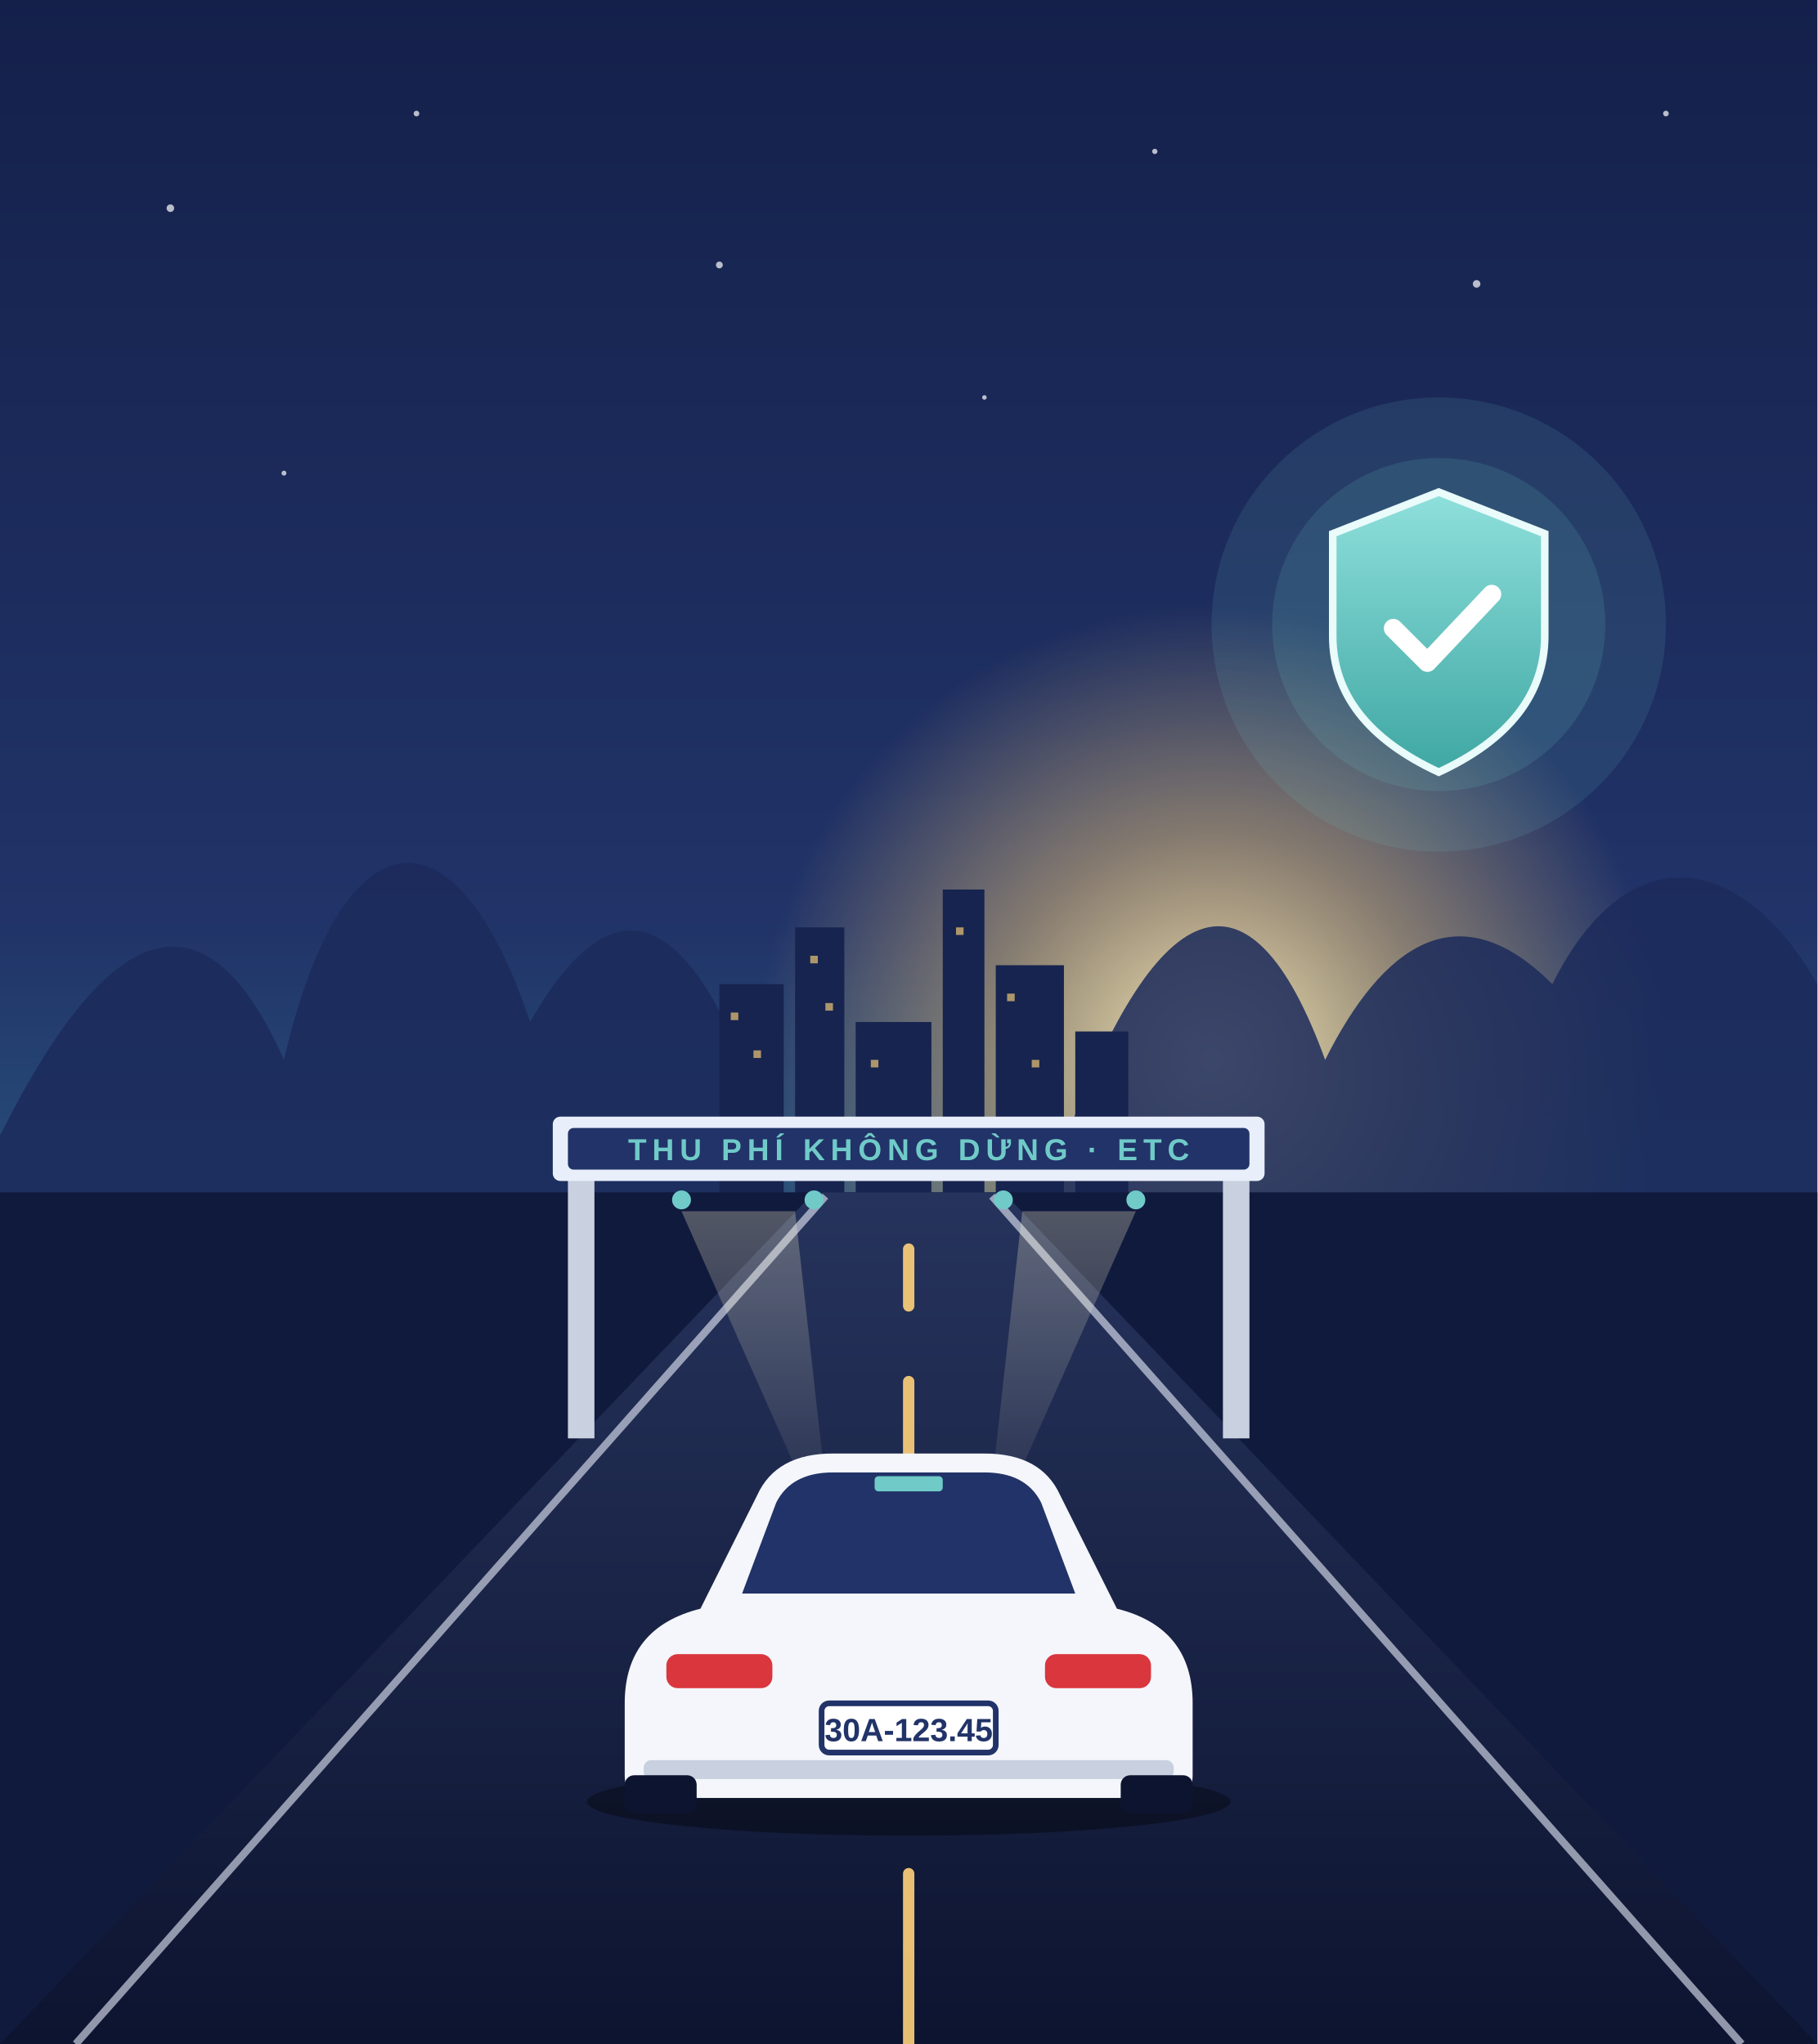
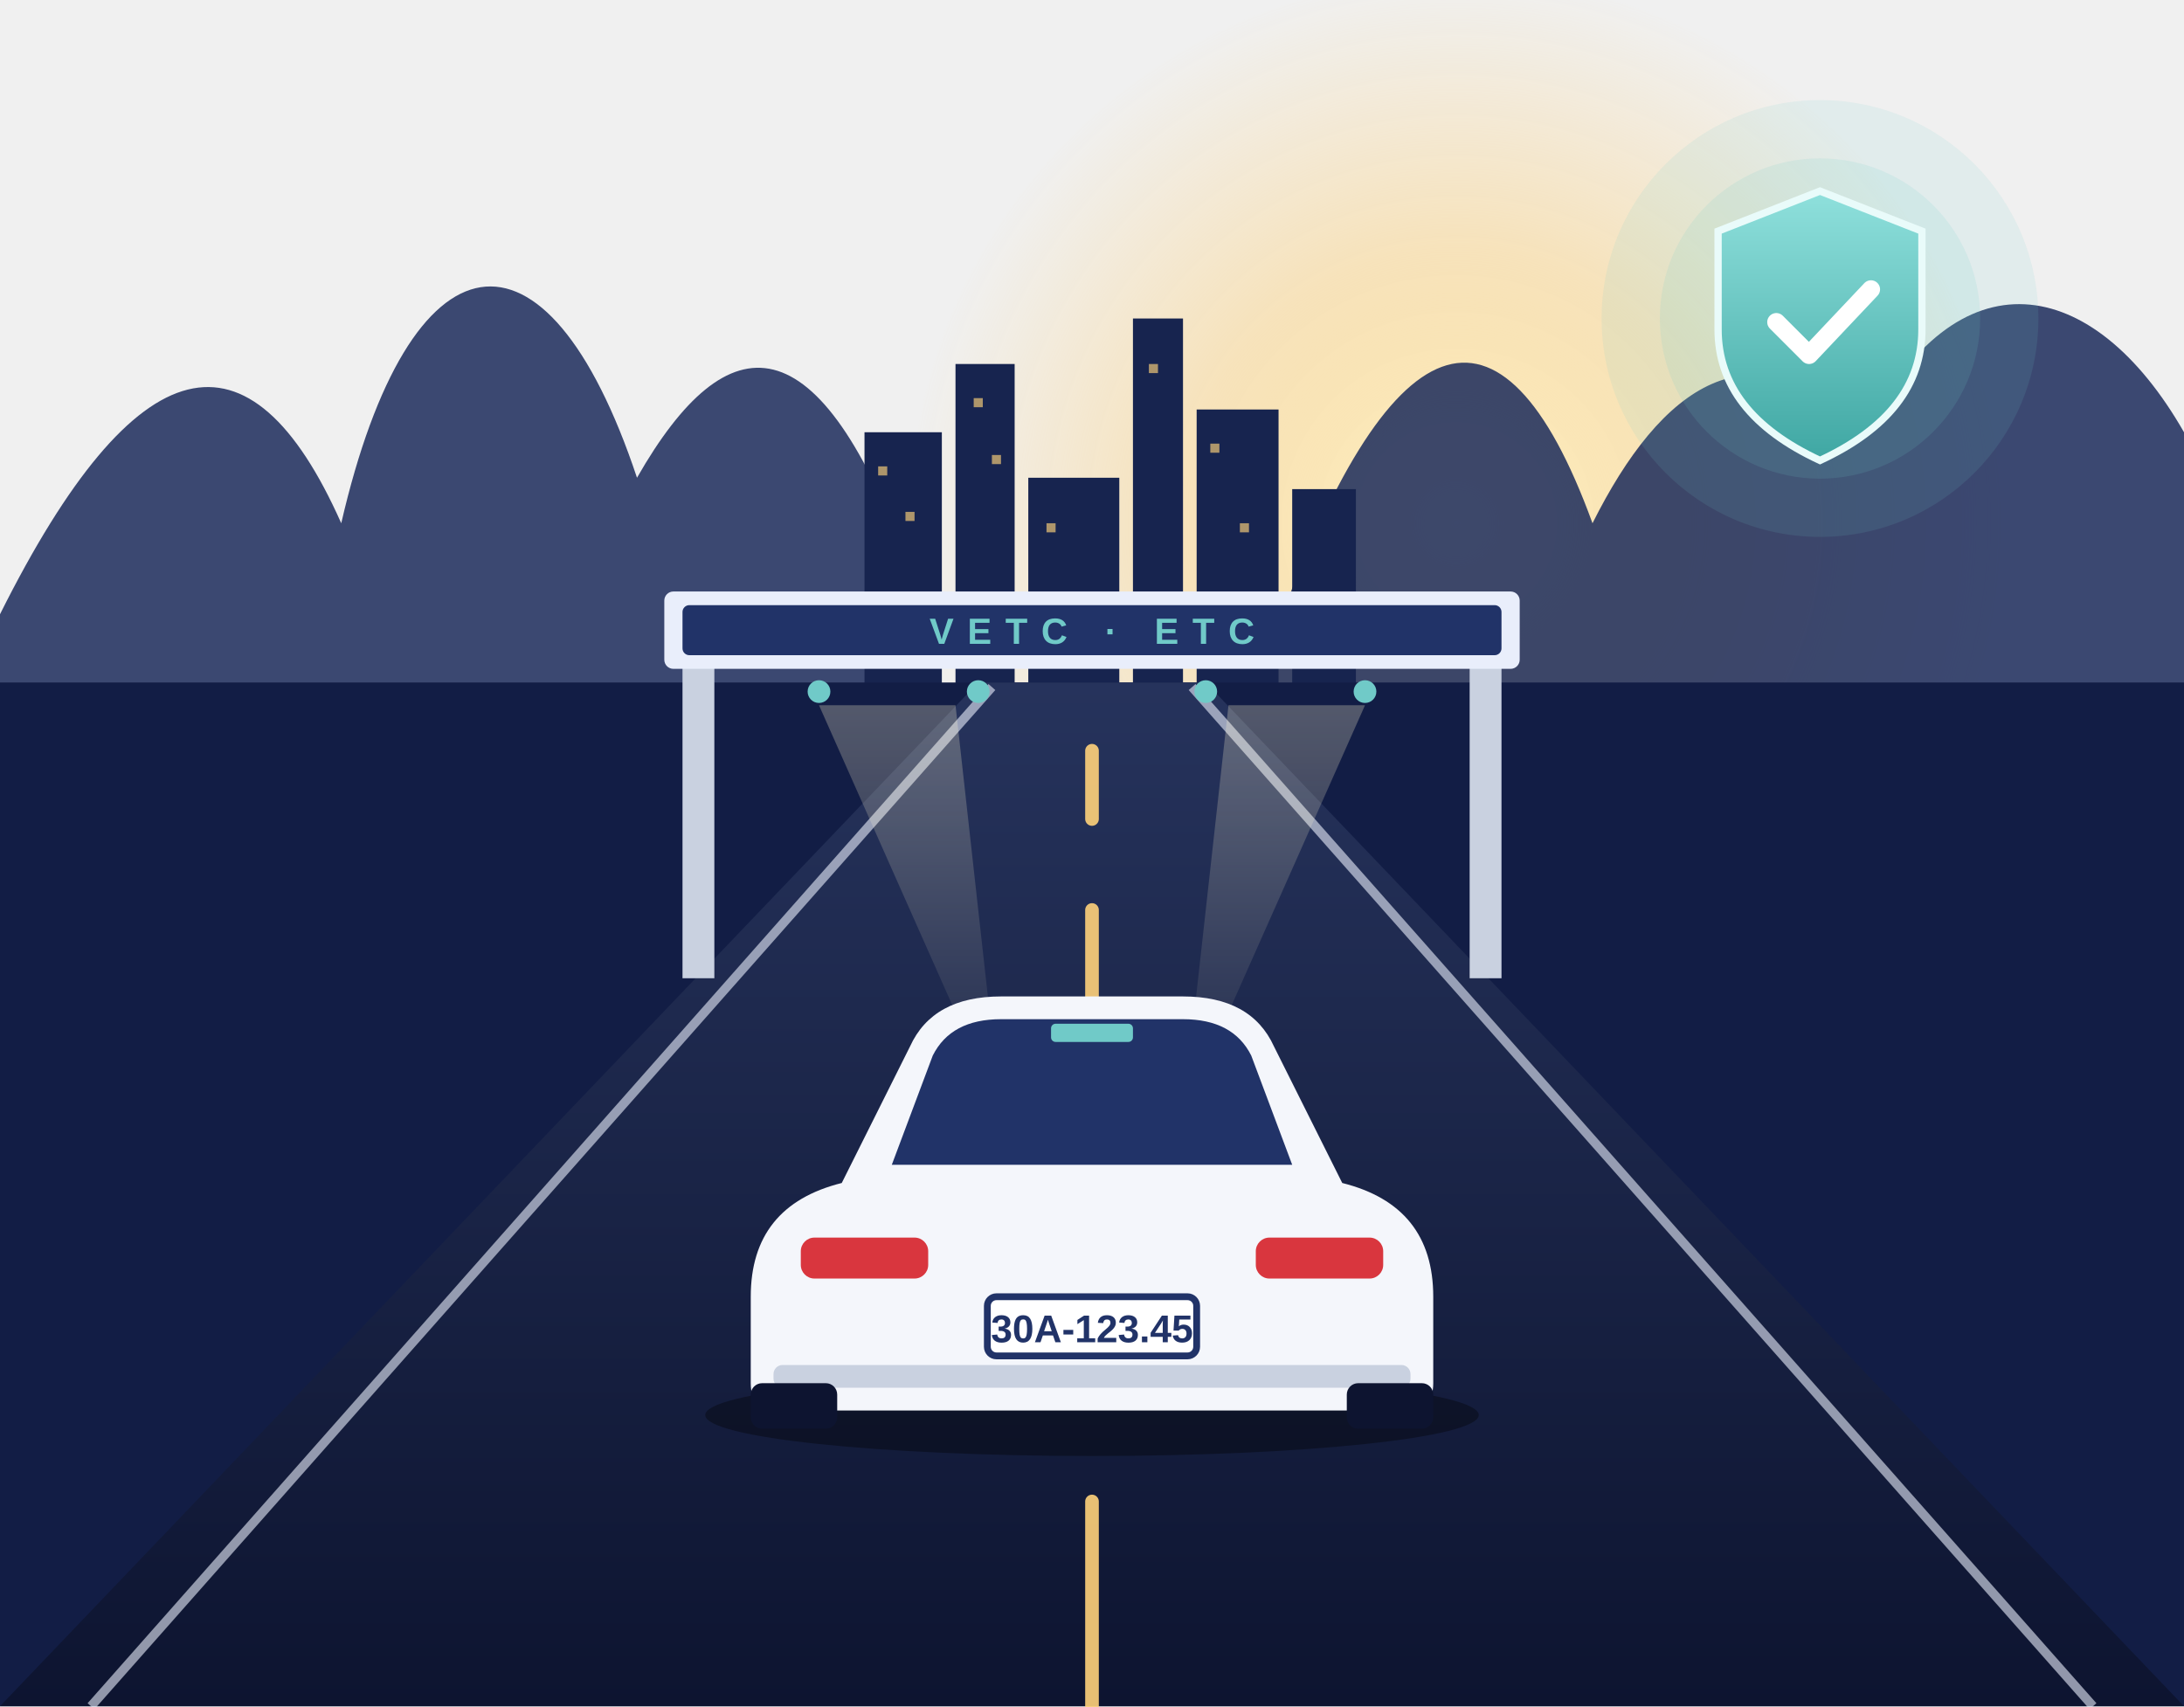
- <svg xmlns="http://www.w3.org/2000/svg" viewBox="0 0 960 1080" preserveAspectRatio="xMidYMid slice" role="img" aria-label="Car driving on a Vietnamese expressway through a VETC toll gantry at dusk, protected by a TASCO shield">
+ <svg xmlns="http://www.w3.org/2000/svg" viewBox="0 330 960 750" preserveAspectRatio="xMidYMax meet" role="img" aria-label="Car driving on a Vietnamese expressway through a VETC toll gantry at dusk, protected by a TASCO shield">
  <defs>
    <linearGradient id="sky" x1="0" y1="0" x2="0" y2="1">
      <stop offset="0" stop-color="#14204a" />
      <stop offset="0.45" stop-color="#213368" />
      <stop offset="0.75" stop-color="#2f6f8f" />
      <stop offset="1" stop-color="#70cac8" />
    </linearGradient>
    <linearGradient id="road" x1="0" y1="0" x2="0" y2="1">
      <stop offset="0" stop-color="#26335c" />
      <stop offset="1" stop-color="#0d1430" />
    </linearGradient>
    <radialGradient id="sun" cx="0.5" cy="0.5" r="0.5">
      <stop offset="0" stop-color="#fff3c4" stop-opacity="0.95" />
      <stop offset="0.5" stop-color="#ffd27a" stop-opacity="0.45" />
      <stop offset="1" stop-color="#ffd27a" stop-opacity="0" />
    </radialGradient>
    <linearGradient id="shield" x1="0" y1="0" x2="0" y2="1">
      <stop offset="0" stop-color="#8fe0dc" />
      <stop offset="1" stop-color="#3fa7a3" />
    </linearGradient>
    <linearGradient id="beam" x1="0" y1="0" x2="0" y2="1">
      <stop offset="0" stop-color="#fff6d0" stop-opacity="0.55" />
      <stop offset="1" stop-color="#fff6d0" stop-opacity="0" />
    </linearGradient>
  </defs>
-   <rect width="960" height="1080" fill="url(#sky)" />
-   <g fill="#ffffff" opacity="0.7">
-     <circle cx="90" cy="110" r="2" />
-     <circle cx="220" cy="60" r="1.5" />
-     <circle cx="380" cy="140" r="1.8" />
-     <circle cx="610" cy="80" r="1.4" />
-     <circle cx="780" cy="150" r="2" />
-     <circle cx="880" cy="60" r="1.5" />
-     <circle cx="520" cy="210" r="1.2" />
-     <circle cx="150" cy="250" r="1.3" />
-   </g>
  <circle cx="640" cy="560" r="240" fill="url(#sun)" />
-   <path d="M0 600 C60 480 110 470 150 560 C180 430 240 420 280 540 C320 470 360 470 400 580 L400 640 L0 640Z" fill="#1b2a5a" opacity="0.85" />
-   <path d="M560 610 C610 470 660 450 700 560 C730 500 770 470 820 520 C860 440 920 450 960 520 L960 640 L560 640Z" fill="#1b2a5a" opacity="0.85" />
+   <path d="M-2000 640 L-2000 610 L0 610 L0 600 C60 480 110 470 150 560 C180 430 240 420 280 540 C320 470 360 470 400 580 L400 640 L0 640Z" fill="#1b2a5a" opacity="0.85" />
+   <path d="M560 610 C610 470 660 450 700 560 C730 500 770 470 820 520 C860 440 920 450 960 520 L960 610 L2960 610 L2960 640 L560 640Z" fill="#1b2a5a" opacity="0.85" />
  <g fill="#17244f">
    <rect x="380" y="520" width="34" height="120" />
    <rect x="420" y="490" width="26" height="150" />
    <rect x="452" y="540" width="40" height="100" />
    <rect x="498" y="470" width="22" height="170" />
    <rect x="526" y="510" width="36" height="130" />
    <rect x="568" y="545" width="28" height="95" />
  </g>
  <g fill="#ffd27a" opacity="0.65">
    <rect x="386" y="535" width="4" height="4" />
    <rect x="398" y="555" width="4" height="4" />
    <rect x="428" y="505" width="4" height="4" />
    <rect x="436" y="530" width="4" height="4" />
    <rect x="505" y="490" width="4" height="4" />
    <rect x="532" y="525" width="4" height="4" />
    <rect x="545" y="560" width="4" height="4" />
    <rect x="460" y="560" width="4" height="4" />
  </g>
-   <rect y="630" width="960" height="450" fill="#101a3d" />
+   <rect x="-2000" y="630" width="4960" height="450" fill="#121d45" />
  <path d="M430 630 L530 630 L960 1080 L0 1080Z" fill="url(#road)" />
  <path d="M470 630 L490 630 L560 1080 L400 1080Z" fill="none" />
  <g stroke="#ffd27a" stroke-width="6" stroke-linecap="round" opacity="0.9">
    <line x1="480" y1="660" x2="480" y2="690" />
    <line x1="480" y1="730" x2="480" y2="780" />
    <line x1="480" y1="840" x2="480" y2="920" />
    <line x1="480" y1="990" x2="480" y2="1080" />
  </g>
  <g stroke="#e9eefb" stroke-width="4" opacity="0.6">
    <line x1="436" y1="632" x2="40" y2="1080" />
    <line x1="524" y1="632" x2="920" y2="1080" />
  </g>
  <g>
    <rect x="300" y="610" width="14" height="150" fill="#c9d1e0" />
    <rect x="646" y="610" width="14" height="150" fill="#c9d1e0" />
    <rect x="292" y="590" width="376" height="34" rx="4" fill="#e9eefb" />
    <rect x="300" y="596" width="360" height="22" rx="3" fill="#213368" />
-     <text x="480" y="613" font-family="Arial, sans-serif" font-size="16" font-weight="700" fill="#70cac8" text-anchor="middle" letter-spacing="3">THU PHÍ KHÔNG DỪNG · ETC</text>
+     <text x="480" y="613" font-family="Arial, sans-serif" font-size="16" font-weight="700" fill="#70cac8" text-anchor="middle" letter-spacing="6">VETC · ETC</text>
    <g fill="#70cac8">
      <circle cx="360" cy="634" r="5" />
      <circle cx="430" cy="634" r="5" />
      <circle cx="530" cy="634" r="5" />
      <circle cx="600" cy="634" r="5" />
    </g>
  </g>
  <path d="M440 820 L360 640 L420 640 Z" fill="url(#beam)" opacity="0.5" />
  <path d="M520 820 L540 640 L600 640 Z" fill="url(#beam)" opacity="0.5" />
  <g transform="translate(480 860)">
    <ellipse cx="0" cy="92" rx="170" ry="18" fill="#000" opacity="0.35" />
    <path d="M-150 40 Q-150 0 -110 -10 L-80 -70 Q-70 -92 -40 -92 L40 -92 Q70 -92 80 -70 L110 -10 Q150 0 150 40 L150 78 Q150 90 138 90 L-138 90 Q-150 90 -150 78 Z" fill="#f4f6fb" />
    <path d="M-70 -66 Q-62 -82 -40 -82 L40 -82 Q62 -82 70 -66 L88 -18 L-88 -18 Z" fill="#213368" />
    <rect x="-128" y="14" width="56" height="18" rx="6" fill="#d9363e" />
    <rect x="72" y="14" width="56" height="18" rx="6" fill="#d9363e" />
    <rect x="-46" y="40" width="92" height="26" rx="4" fill="#ffffff" stroke="#213368" stroke-width="3" />
    <text x="0" y="60" font-family="Arial, sans-serif" font-size="17" font-weight="700" fill="#213368" text-anchor="middle">30A-123.45</text>
    <rect x="-140" y="70" width="280" height="10" rx="4" fill="#c9d1e0" />
    <rect x="-150" y="78" width="38" height="20" rx="5" fill="#0d1430" />
    <rect x="112" y="78" width="38" height="20" rx="5" fill="#0d1430" />
    <rect x="-18" y="-80" width="36" height="8" rx="2" fill="#70cac8" />
  </g>
-   <g transform="translate(760 330)">
+   <g transform="translate(800 470) scale(0.8)">
    <circle r="120" fill="#70cac8" opacity="0.12" />
    <circle r="88" fill="#70cac8" opacity="0.14" />
    <path d="M0 -70 L56 -48 L56 6 Q56 52 0 78 Q-56 52 -56 6 L-56 -48 Z" fill="url(#shield)" stroke="#e9fbfa" stroke-width="4" />
    <path d="M-24 2 L-6 20 L28 -16" fill="none" stroke="#ffffff" stroke-width="10" stroke-linecap="round" stroke-linejoin="round" />
  </g>
</svg>
